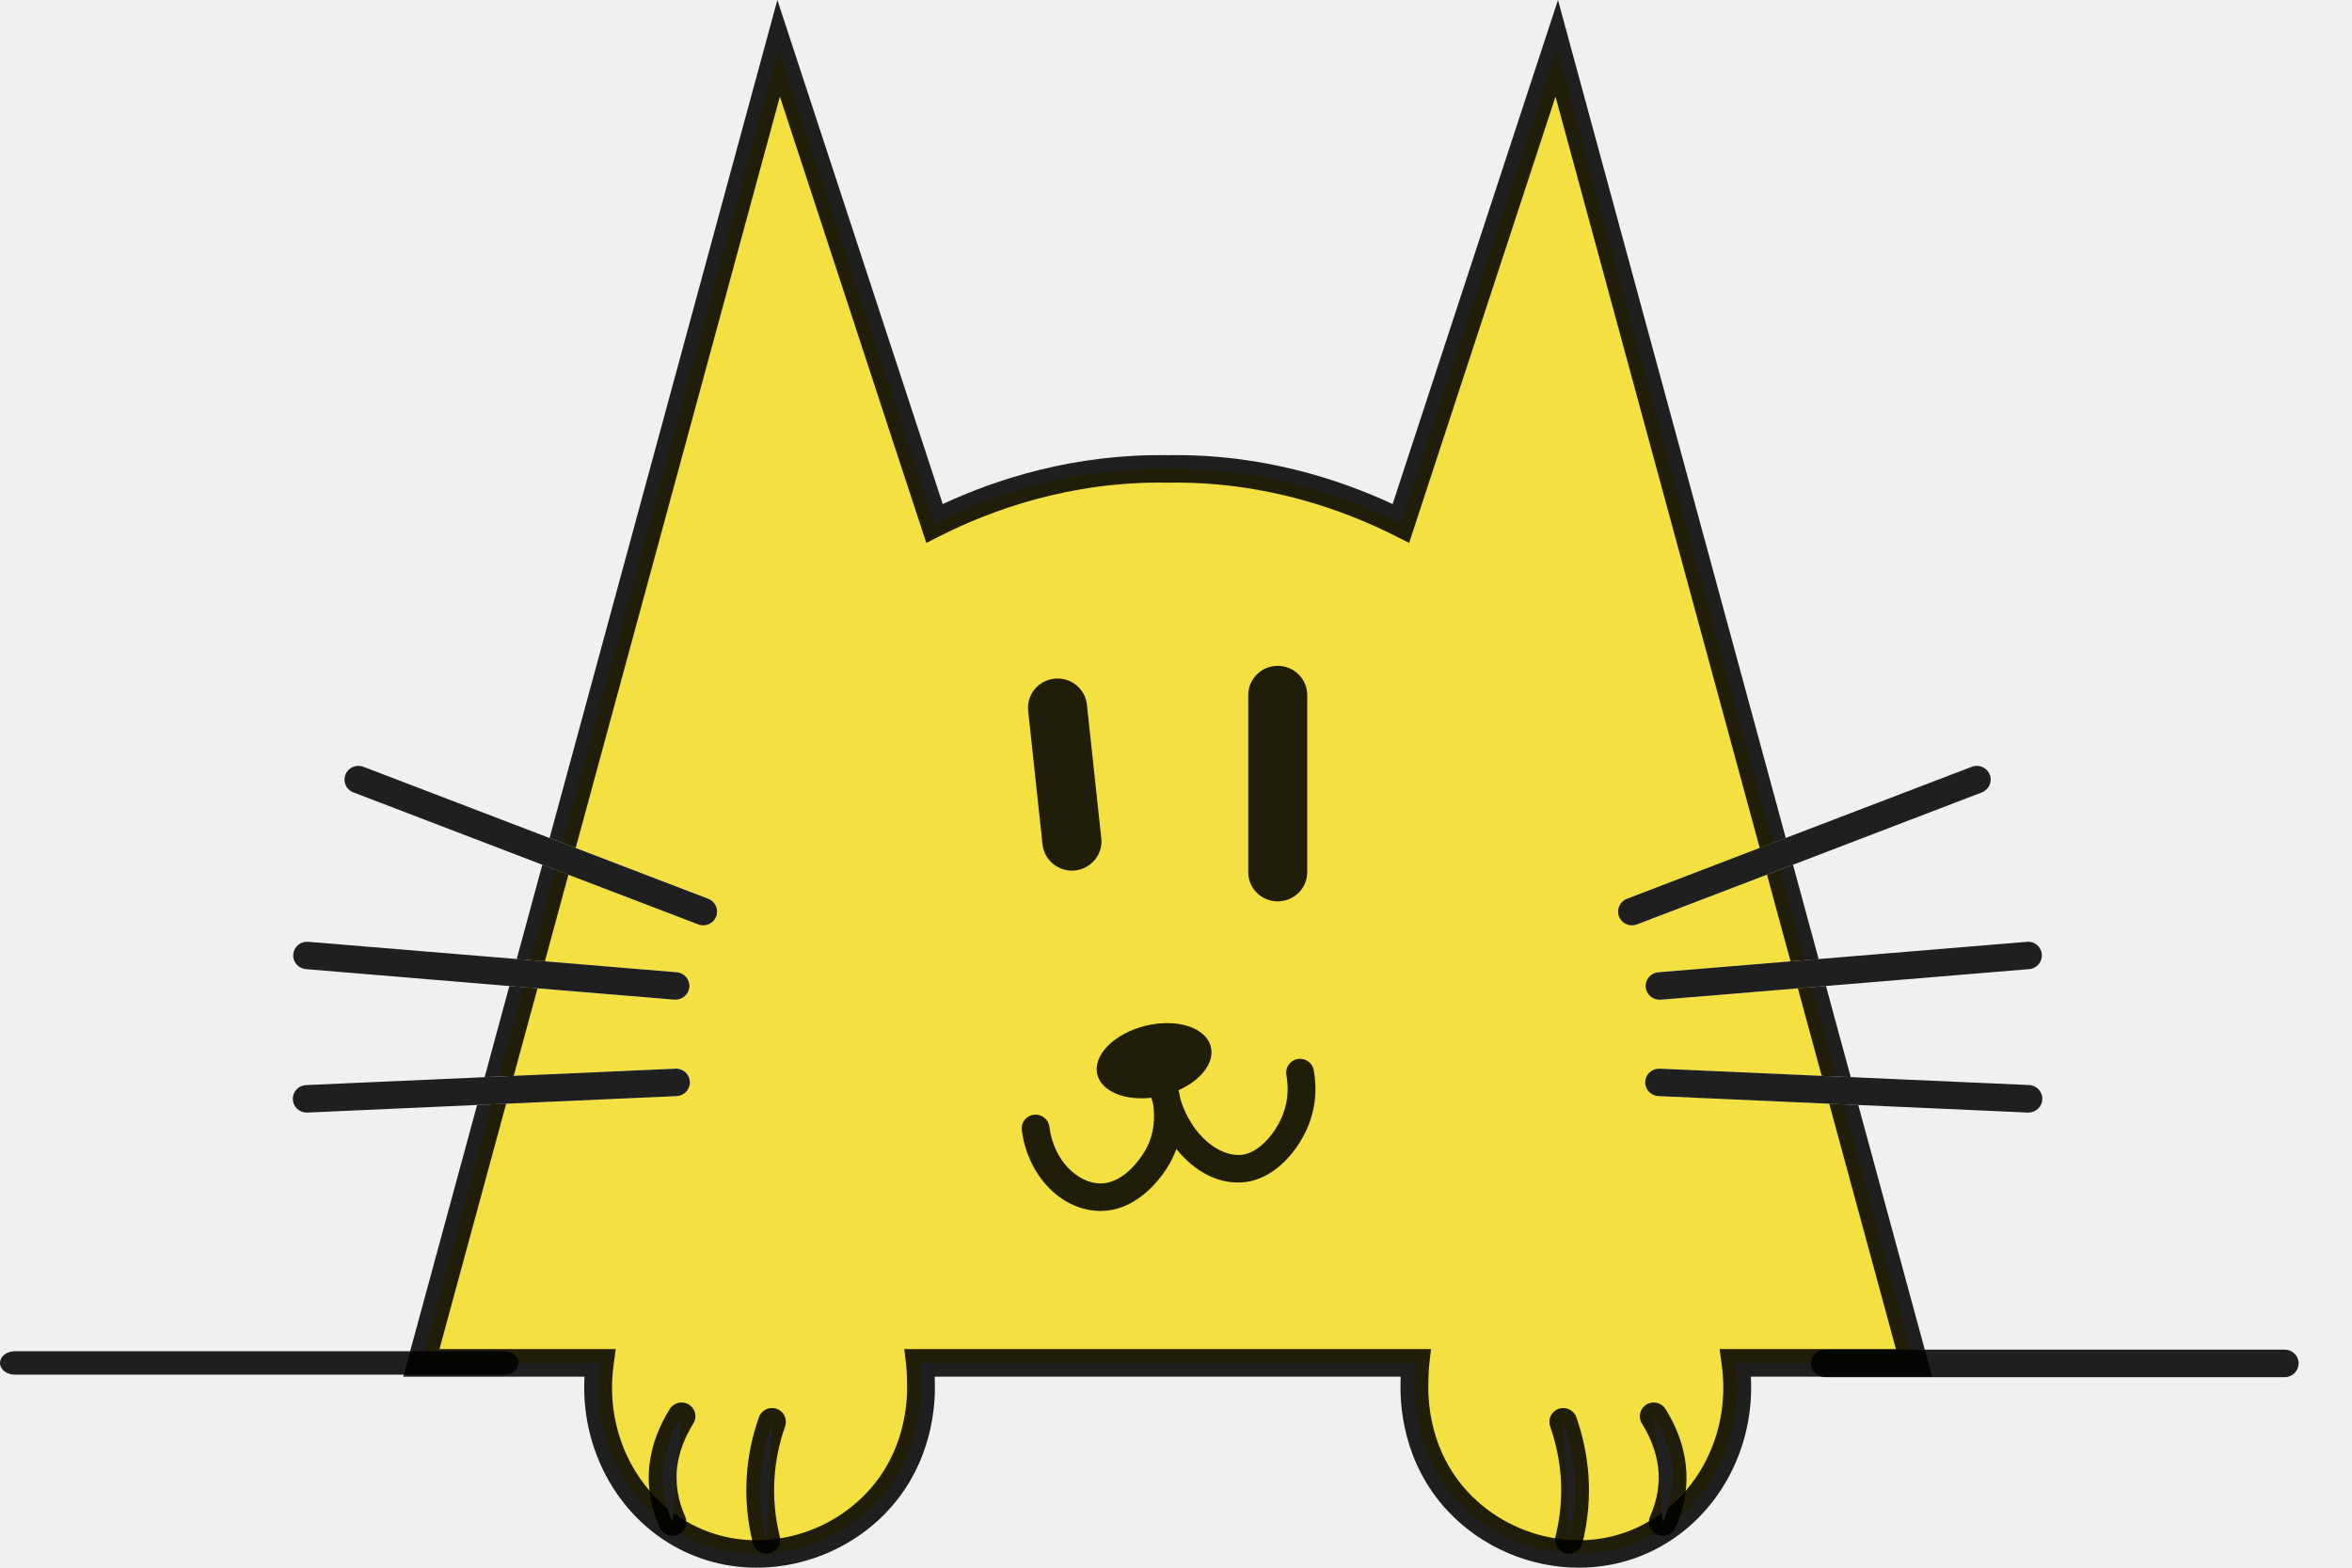
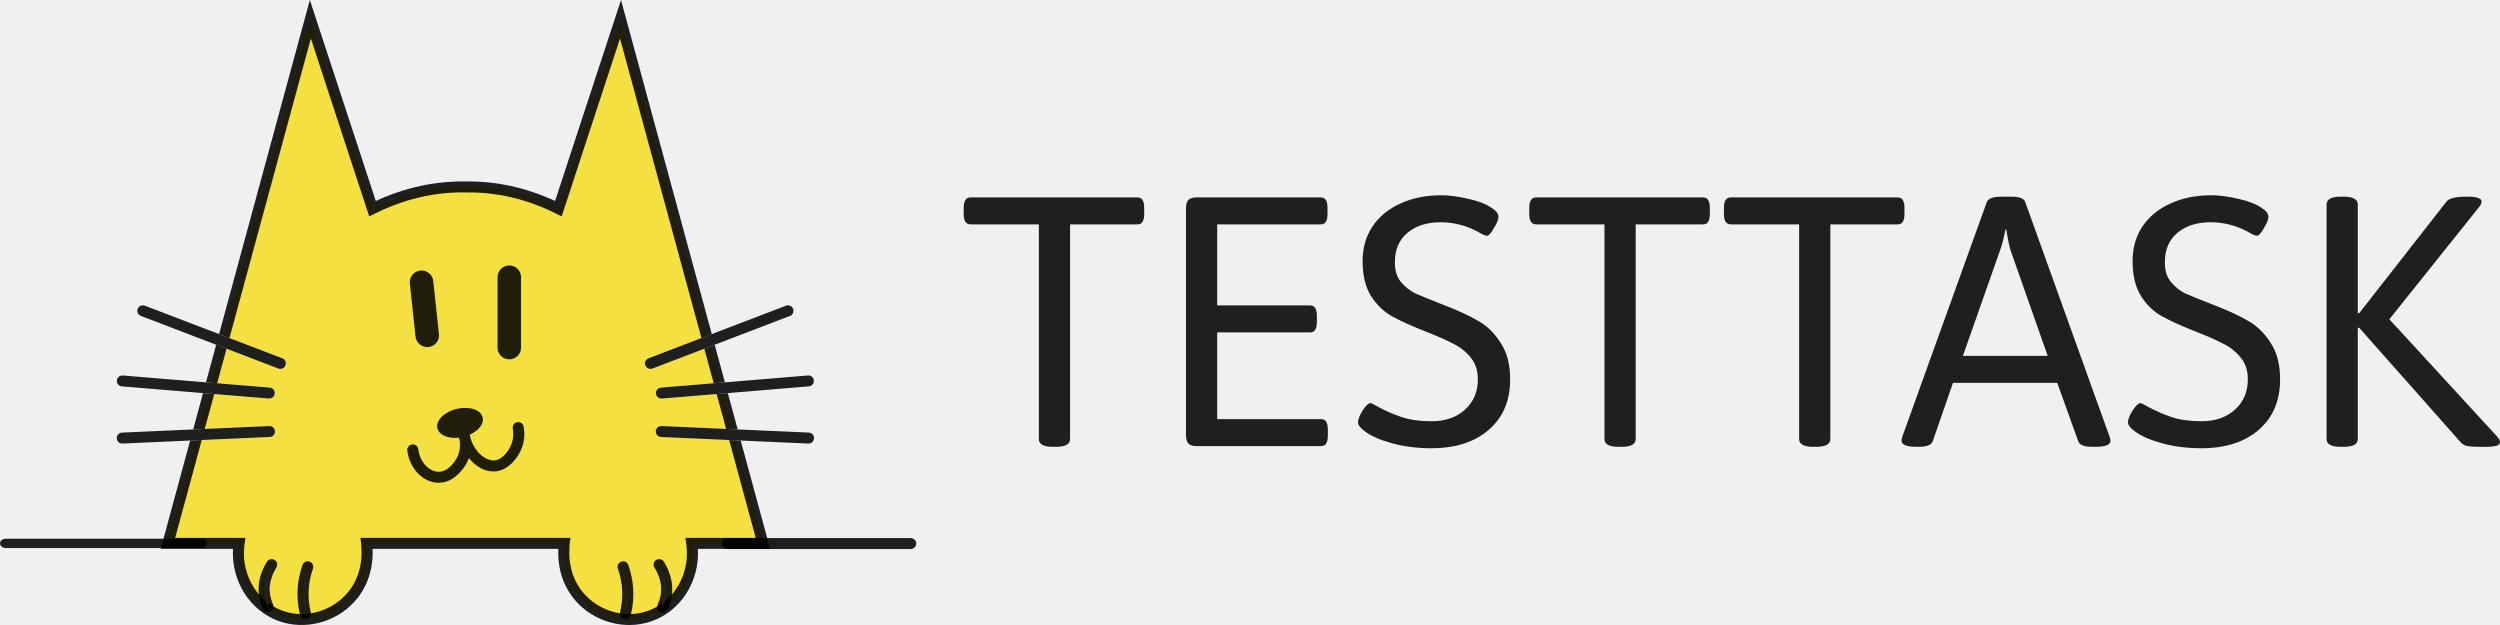
- <svg xmlns="http://www.w3.org/2000/svg" width="39" height="26" viewBox="0 0 39 26" fill="none">
+ <svg xmlns="http://www.w3.org/2000/svg" width="104" height="26" viewBox="0 0 104 26" fill="none">
  <path d="M28.779 22.604C28.917 23.598 28.541 24.547 27.859 25.142C27.733 25.254 27.596 25.352 27.45 25.437C27.317 25.512 27.179 25.577 27.033 25.628C26.701 25.745 26.356 25.789 26.017 25.767C26.007 25.767 25.998 25.767 25.989 25.765C25.305 25.716 24.647 25.406 24.181 24.91C23.425 24.106 23.447 23.108 23.456 22.899C23.456 22.799 23.46 22.701 23.472 22.604H15.254C15.266 22.701 15.27 22.799 15.27 22.899C15.279 23.108 15.301 24.106 14.545 24.91C14.079 25.406 13.421 25.716 12.737 25.765C12.728 25.767 12.719 25.767 12.709 25.767C12.37 25.789 12.024 25.745 11.693 25.628C11.547 25.577 11.409 25.512 11.276 25.437C11.13 25.352 10.993 25.254 10.867 25.144C10.866 25.144 10.866 25.142 10.866 25.142C10.185 24.546 9.809 23.598 9.947 22.604H6.987C7.006 22.531 7.027 22.457 7.047 22.384C7.415 21.028 7.783 19.672 8.152 18.316L8.393 18.305L11.221 18.179C11.349 18.174 11.447 18.067 11.441 17.942C11.435 17.815 11.331 17.717 11.2 17.724L8.519 17.843L8.278 17.854C8.412 17.36 8.546 16.866 8.68 16.372L8.913 16.392L11.184 16.58H11.204C11.322 16.58 11.424 16.49 11.433 16.371C11.443 16.246 11.35 16.135 11.223 16.125L9.035 15.944L8.802 15.924C8.938 15.424 9.073 14.923 9.209 14.424L9.426 14.507L11.58 15.331C11.607 15.342 11.636 15.347 11.663 15.347C11.755 15.347 11.843 15.291 11.877 15.201C11.923 15.084 11.864 14.952 11.746 14.906L9.547 14.063L9.33 13.982C10.524 9.588 11.718 5.194 12.912 0.802C13.774 3.428 14.635 6.055 15.496 8.68C16.104 8.375 17.52 7.749 19.355 7.777H19.371C21.206 7.749 22.622 8.375 23.23 8.68C24.091 6.055 24.952 3.428 25.814 0.802C27.008 5.194 28.202 9.588 29.396 13.982L29.179 14.063L26.98 14.906C26.861 14.952 26.802 15.084 26.848 15.201C26.883 15.291 26.971 15.347 27.063 15.347C27.09 15.347 27.118 15.342 27.146 15.331L29.3 14.507L29.517 14.424C29.652 14.923 29.788 15.424 29.924 15.924L29.69 15.944L27.502 16.125C27.376 16.135 27.281 16.246 27.292 16.371C27.302 16.49 27.403 16.58 27.521 16.58H27.54L29.812 16.392L30.046 16.372C30.18 16.866 30.314 17.36 30.448 17.854L30.207 17.843L27.524 17.724C27.394 17.72 27.29 17.815 27.284 17.942C27.278 18.067 27.377 18.174 27.504 18.179L30.333 18.305L30.574 18.316C30.943 19.672 31.311 21.028 31.679 22.384C31.699 22.457 31.72 22.531 31.739 22.604H28.779Z" fill="#F4E041" />
  <path d="M32.038 22.832L31.978 22.613L31.916 22.384L30.813 18.326L30.574 18.316L30.332 18.305L31.438 22.375H28.514L28.549 22.634C28.659 23.418 28.424 24.177 27.953 24.724C27.863 24.829 27.765 24.926 27.659 25.012C27.626 25.04 27.593 25.066 27.56 25.09C27.491 25.142 27.419 25.189 27.344 25.231C27.221 25.303 27.091 25.365 26.954 25.413C26.726 25.494 26.489 25.537 26.251 25.544C26.173 25.546 26.094 25.544 26.016 25.539C25.94 25.535 25.864 25.525 25.788 25.513C25.25 25.427 24.735 25.165 24.349 24.754C23.706 24.071 23.671 23.236 23.686 22.899C23.686 22.8 23.69 22.712 23.699 22.63L23.729 22.375H14.995L15.025 22.63C15.034 22.712 15.04 22.8 15.04 22.908C15.053 23.236 15.018 24.071 14.375 24.754C13.989 25.165 13.474 25.427 12.937 25.513C12.861 25.525 12.785 25.535 12.709 25.539C12.631 25.544 12.553 25.546 12.474 25.544C12.235 25.537 11.998 25.494 11.77 25.413C11.634 25.365 11.504 25.304 11.382 25.233H11.381C11.306 25.19 11.233 25.142 11.164 25.09C11.131 25.066 11.098 25.04 11.065 25.012C10.96 24.926 10.861 24.829 10.771 24.724C10.3 24.177 10.065 23.418 10.175 22.634L10.21 22.375H7.287L8.393 18.305L8.151 18.316L7.911 18.326L6.808 22.384L6.746 22.613L6.686 22.832H9.692C9.616 24.171 10.394 25.412 11.614 25.842C12.677 26.219 13.922 25.906 14.713 25.065C15.473 24.255 15.516 23.273 15.5 22.899C15.5 22.876 15.499 22.853 15.499 22.832H23.225V22.889C23.208 23.273 23.25 24.255 24.011 25.065C24.58 25.669 25.381 26 26.181 26C26.495 26 26.809 25.948 27.11 25.842C28.33 25.412 29.108 24.171 29.032 22.832H32.038ZM8.679 16.372L8.446 16.353L8.036 17.864L8.278 17.854L8.518 17.843L8.913 16.391L8.679 16.372ZM25.834 0L25.594 0.731C24.876 2.922 24.156 5.113 23.438 7.303L23.092 8.36C22.216 7.952 20.917 7.522 19.371 7.549H19.358C17.806 7.524 16.508 7.952 15.632 8.36L15.286 7.303C14.568 5.113 13.85 2.922 13.13 0.731L12.89 0L9.113 13.898L9.33 13.982L9.546 14.063L12.932 1.602C13.571 3.55 14.21 5.497 14.847 7.444L15.36 9.004L15.599 8.883C16.423 8.468 17.748 7.976 19.355 8.005H19.374C20.985 7.978 22.301 8.468 23.125 8.883L23.366 9.004L23.877 7.444C24.514 5.497 25.153 3.55 25.793 1.602L29.179 14.063L29.395 13.982L29.611 13.898L25.834 0ZM8.993 14.341L8.568 15.905L8.801 15.924L9.035 15.943L9.425 14.507L9.209 14.424L8.993 14.341ZM29.731 14.342L29.516 14.424L29.3 14.507L29.69 15.943L29.924 15.924L30.156 15.906L29.731 14.342ZM30.278 16.353L30.046 16.372L29.812 16.391L30.207 17.843L30.447 17.854L30.688 17.864L30.278 16.353Z" fill="black" fill-opacity="0.87" />
  <path d="M21.187 14.949C20.916 14.949 20.698 14.733 20.698 14.465V11.528C20.698 11.26 20.916 11.043 21.187 11.043C21.457 11.043 21.676 11.26 21.676 11.528V14.465C21.676 14.732 21.457 14.949 21.187 14.949Z" fill="black" fill-opacity="0.87" />
  <path d="M17.826 14.437C17.558 14.465 17.316 14.272 17.287 14.005L17.049 11.789C17.02 11.524 17.215 11.284 17.484 11.256C17.752 11.227 17.994 11.42 18.023 11.687L18.261 13.903C18.29 14.17 18.095 14.408 17.826 14.437Z" fill="black" fill-opacity="0.87" />
  <path d="M11.875 15.201C11.84 15.291 11.753 15.347 11.661 15.347C11.633 15.347 11.604 15.342 11.578 15.331L9.423 14.507L9.207 14.424L8.991 14.341L5.86 13.142C5.74 13.097 5.682 12.965 5.728 12.847C5.774 12.73 5.907 12.672 6.026 12.717L9.111 13.898L9.328 13.981L9.544 14.063L11.744 14.906C11.862 14.952 11.921 15.084 11.875 15.201Z" fill="black" fill-opacity="0.87" />
  <path d="M11.431 16.371C11.421 16.489 11.32 16.579 11.201 16.579H11.182L8.911 16.391L8.677 16.372L8.444 16.353L5.073 16.073C4.946 16.063 4.852 15.953 4.863 15.827C4.874 15.702 4.983 15.608 5.112 15.62L8.566 15.905L8.799 15.924L9.033 15.943L11.221 16.125C11.348 16.135 11.441 16.245 11.431 16.371Z" fill="black" fill-opacity="0.87" />
  <path d="M11.439 17.942C11.445 18.068 11.347 18.174 11.219 18.179L8.391 18.305L8.15 18.316L7.909 18.326L5.095 18.452H5.085C4.963 18.452 4.86 18.356 4.856 18.234C4.85 18.108 4.948 18.002 5.074 17.996L8.035 17.865L8.276 17.855L8.517 17.843L11.199 17.724C11.329 17.718 11.433 17.816 11.439 17.942Z" fill="black" fill-opacity="0.87" />
  <path d="M32.862 13.142L29.73 14.342L29.515 14.424L29.298 14.507L27.144 15.331C27.116 15.342 27.088 15.347 27.061 15.347C26.969 15.347 26.881 15.291 26.846 15.201C26.8 15.084 26.859 14.952 26.978 14.906L29.177 14.063L29.394 13.981L29.609 13.898L32.696 12.717C32.813 12.672 32.948 12.73 32.994 12.847C33.039 12.965 32.98 13.097 32.862 13.142Z" fill="black" fill-opacity="0.87" />
  <path d="M33.857 15.827C33.867 15.953 33.773 16.063 33.646 16.073L30.275 16.353L30.043 16.372L29.809 16.392L27.537 16.58H27.517C27.4 16.58 27.299 16.49 27.288 16.371C27.278 16.246 27.372 16.135 27.499 16.125L29.687 15.944L29.921 15.924L30.153 15.906L33.608 15.62C33.735 15.607 33.846 15.702 33.857 15.827Z" fill="black" fill-opacity="0.87" />
  <path d="M33.865 18.234C33.859 18.356 33.758 18.452 33.635 18.452H33.624L30.811 18.326L30.571 18.316L30.329 18.305L27.5 18.179C27.374 18.173 27.275 18.067 27.28 17.942C27.286 17.815 27.391 17.72 27.521 17.724L30.204 17.843L30.445 17.854L30.685 17.864L33.645 17.995C33.773 18.001 33.871 18.107 33.865 18.234Z" fill="black" fill-opacity="0.87" />
  <path d="M25.921 23.58C26.009 23.83 26.085 24.136 26.109 24.486C26.138 24.898 26.086 25.256 26.015 25.539L25.921 23.58Z" fill="white" />
  <path d="M26.015 25.767C25.997 25.767 25.979 25.765 25.96 25.76C25.837 25.731 25.761 25.606 25.792 25.485C25.873 25.16 25.903 24.829 25.88 24.502C25.86 24.218 25.8 23.933 25.704 23.655C25.662 23.536 25.726 23.406 25.846 23.365C25.967 23.324 26.097 23.387 26.139 23.506C26.249 23.822 26.316 24.147 26.339 24.471C26.365 24.846 26.331 25.223 26.239 25.595C26.212 25.698 26.118 25.767 26.015 25.767Z" fill="black" fill-opacity="0.87" />
  <path d="M27.422 23.489C27.563 23.714 27.686 23.987 27.724 24.301C27.77 24.669 27.687 24.99 27.572 25.245L27.422 23.489Z" fill="white" />
  <path d="M27.572 25.472C27.541 25.472 27.51 25.465 27.479 25.452C27.362 25.401 27.309 25.267 27.361 25.151C27.483 24.878 27.527 24.601 27.493 24.327C27.463 24.088 27.374 23.846 27.225 23.608C27.159 23.501 27.192 23.36 27.3 23.294C27.408 23.228 27.55 23.261 27.617 23.368C27.801 23.663 27.912 23.967 27.95 24.273C27.994 24.628 27.938 24.986 27.782 25.336C27.744 25.422 27.66 25.472 27.572 25.472Z" fill="black" fill-opacity="0.87" />
  <path d="M12.803 23.58C12.715 23.83 12.639 24.136 12.615 24.486C12.586 24.898 12.638 25.256 12.709 25.539L12.803 23.58Z" fill="white" />
  <path d="M12.707 25.767C12.604 25.767 12.51 25.698 12.484 25.594C12.392 25.224 12.357 24.845 12.384 24.47C12.405 24.145 12.473 23.821 12.584 23.505C12.625 23.387 12.757 23.323 12.876 23.364C12.996 23.405 13.06 23.535 13.019 23.654C12.922 23.932 12.862 24.216 12.843 24.501C12.82 24.828 12.85 25.159 12.93 25.483C12.96 25.605 12.886 25.73 12.762 25.759C12.744 25.765 12.726 25.767 12.707 25.767Z" fill="black" fill-opacity="0.87" />
  <path d="M11.302 23.489C11.161 23.714 11.039 23.987 11 24.301C10.954 24.669 11.037 24.99 11.152 25.245L11.302 23.489Z" fill="white" />
  <path d="M11.151 25.472C11.062 25.472 10.978 25.421 10.94 25.336C10.785 24.987 10.727 24.629 10.772 24.273C10.81 23.967 10.922 23.664 11.106 23.368C11.173 23.261 11.314 23.228 11.422 23.294C11.531 23.36 11.564 23.501 11.497 23.608C11.349 23.845 11.259 24.088 11.229 24.327C11.196 24.601 11.239 24.878 11.361 25.151C11.413 25.267 11.36 25.401 11.244 25.452C11.213 25.466 11.182 25.472 11.151 25.472Z" fill="black" fill-opacity="0.87" />
  <path d="M8.355 22.799H0.245C0.11 22.799 0 22.711 0 22.605C0 22.498 0.11 22.41 0.245 22.41H8.355C8.49 22.41 8.6 22.498 8.6 22.605C8.6 22.711 8.49 22.799 8.355 22.799Z" fill="black" fill-opacity="0.87" />
  <path d="M37.885 22.84H30.259C30.133 22.84 30.029 22.737 30.029 22.611C30.029 22.486 30.133 22.384 30.259 22.384H37.885C38.011 22.384 38.115 22.486 38.115 22.611C38.115 22.737 38.012 22.84 37.885 22.84Z" fill="black" fill-opacity="0.87" />
  <path d="M21.704 18.644C21.539 19.071 21.155 19.532 20.669 19.602C20.219 19.665 19.804 19.426 19.506 19.056C19.477 19.134 19.442 19.215 19.396 19.296C19.321 19.429 18.919 20.083 18.249 20.083H18.231C17.593 20.072 17.04 19.496 16.943 18.742C16.928 18.617 17.017 18.503 17.143 18.488C17.268 18.472 17.385 18.561 17.4 18.685C17.474 19.267 17.884 19.621 18.239 19.627H18.248C18.671 19.627 18.962 19.131 18.994 19.074C19.153 18.791 19.149 18.502 19.121 18.311C19.11 18.276 19.101 18.241 19.092 18.206C18.649 18.257 18.267 18.103 18.196 17.822C18.117 17.503 18.473 17.141 18.992 17.013C19.512 16.885 19.998 17.04 20.077 17.36C20.144 17.623 19.915 17.915 19.542 18.081C19.553 18.123 19.564 18.174 19.573 18.228C19.759 18.842 20.236 19.201 20.604 19.151C20.89 19.109 21.158 18.782 21.274 18.481C21.373 18.226 21.359 17.985 21.33 17.829C21.309 17.705 21.391 17.586 21.516 17.564C21.642 17.542 21.761 17.624 21.784 17.747C21.823 17.962 21.841 18.29 21.704 18.644Z" fill="black" fill-opacity="0.87" />
+   <path d="M43.807 18.588C43.414 18.588 43.217 18.48 43.217 18.263V9.335H40.384C40.286 9.335 40.212 9.301 40.163 9.232C40.114 9.163 40.089 9.049 40.089 8.892V8.655C40.089 8.498 40.114 8.384 40.163 8.315C40.212 8.246 40.286 8.212 40.384 8.212H47.304C47.412 8.212 47.486 8.246 47.525 8.315C47.574 8.384 47.599 8.498 47.599 8.655V8.892C47.599 9.049 47.574 9.163 47.525 9.232C47.486 9.301 47.412 9.335 47.304 9.335H44.515V18.263C44.515 18.48 44.319 18.588 43.925 18.588H43.807ZM49.78 18.558C49.623 18.558 49.51 18.524 49.441 18.455C49.372 18.386 49.337 18.273 49.337 18.115V8.655C49.337 8.498 49.372 8.384 49.441 8.315C49.51 8.246 49.623 8.212 49.78 8.212H54.929C55.038 8.212 55.111 8.246 55.151 8.315C55.2 8.384 55.225 8.498 55.225 8.655V8.892C55.225 9.049 55.2 9.163 55.151 9.232C55.111 9.301 55.038 9.335 54.929 9.335H50.636V12.705H54.487C54.595 12.705 54.669 12.74 54.708 12.809C54.757 12.878 54.782 12.991 54.782 13.149V13.385C54.782 13.543 54.757 13.656 54.708 13.725C54.669 13.794 54.595 13.829 54.487 13.829H50.636V17.435H54.944C55.052 17.435 55.126 17.47 55.166 17.538C55.215 17.608 55.239 17.721 55.239 17.878V18.115C55.239 18.273 55.215 18.386 55.166 18.455C55.126 18.524 55.052 18.558 54.944 18.558H49.78ZM59.546 18.647C58.956 18.647 58.41 18.578 57.908 18.44C57.407 18.302 57.028 18.135 56.772 17.938C56.585 17.8 56.492 17.677 56.492 17.568C56.492 17.45 56.556 17.287 56.684 17.08C56.821 16.873 56.93 16.77 57.008 16.77C57.048 16.77 57.151 16.819 57.318 16.918C57.623 17.085 57.948 17.228 58.292 17.346C58.646 17.465 59.064 17.524 59.546 17.524C60.117 17.524 60.579 17.366 60.933 17.051C61.297 16.726 61.479 16.302 61.479 15.78C61.479 15.415 61.381 15.114 61.184 14.878C60.987 14.632 60.746 14.44 60.461 14.302C60.185 14.154 59.782 13.976 59.251 13.769C58.681 13.543 58.228 13.336 57.894 13.149C57.559 12.961 57.274 12.685 57.038 12.321C56.802 11.946 56.684 11.459 56.684 10.857C56.684 10.325 56.817 9.852 57.082 9.439C57.358 9.025 57.741 8.704 58.233 8.478C58.735 8.241 59.31 8.123 59.959 8.123C60.294 8.123 60.667 8.172 61.081 8.271C61.494 8.36 61.813 8.483 62.04 8.64C62.236 8.759 62.335 8.887 62.335 9.025C62.335 9.133 62.271 9.291 62.143 9.498C62.025 9.705 61.931 9.808 61.863 9.808C61.813 9.808 61.74 9.783 61.641 9.734C61.553 9.685 61.494 9.65 61.464 9.631C60.972 9.374 60.461 9.246 59.93 9.246C59.359 9.246 58.897 9.394 58.543 9.69C58.199 9.985 58.026 10.394 58.026 10.917C58.026 11.252 58.11 11.523 58.277 11.73C58.454 11.937 58.651 12.094 58.867 12.203C59.094 12.301 59.482 12.459 60.033 12.676C60.623 12.902 61.105 13.124 61.479 13.341C61.853 13.548 62.167 13.853 62.423 14.257C62.689 14.651 62.822 15.159 62.822 15.78C62.822 16.666 62.527 17.366 61.936 17.878C61.346 18.391 60.55 18.647 59.546 18.647ZM67.337 18.588C66.943 18.588 66.746 18.48 66.746 18.263V9.335H63.913C63.815 9.335 63.741 9.301 63.692 9.232C63.643 9.163 63.618 9.049 63.618 8.892V8.655C63.618 8.498 63.643 8.384 63.692 8.315C63.741 8.246 63.815 8.212 63.913 8.212H70.833C70.942 8.212 71.015 8.246 71.055 8.315C71.104 8.384 71.129 8.498 71.129 8.655V8.892C71.129 9.049 71.104 9.163 71.055 9.232C71.015 9.301 70.942 9.335 70.833 9.335H68.045V18.263C68.045 18.48 67.848 18.588 67.455 18.588H67.337ZM75.434 18.588C75.041 18.588 74.844 18.48 74.844 18.263V9.335H72.011C71.913 9.335 71.839 9.301 71.79 9.232C71.741 9.163 71.716 9.049 71.716 8.892V8.655C71.716 8.498 71.741 8.384 71.79 8.315C71.839 8.246 71.913 8.212 72.011 8.212H78.931C79.039 8.212 79.113 8.246 79.152 8.315C79.202 8.384 79.226 8.498 79.226 8.655V8.892C79.226 9.049 79.202 9.163 79.152 9.232C79.113 9.301 79.039 9.335 78.931 9.335H76.142V18.263C76.142 18.48 75.946 18.588 75.552 18.588H75.434ZM79.739 18.588C79.317 18.588 79.105 18.504 79.105 18.337C79.105 18.287 79.12 18.218 79.149 18.13L82.646 8.419C82.705 8.261 82.902 8.182 83.236 8.182H83.664C84.018 8.182 84.215 8.261 84.254 8.419L87.751 18.145C87.781 18.213 87.795 18.278 87.795 18.337C87.795 18.504 87.584 18.588 87.161 18.588H87.043C86.699 18.588 86.502 18.509 86.453 18.352L85.582 15.927H81.244L80.403 18.352C80.354 18.509 80.158 18.588 79.813 18.588H79.739ZM85.184 14.804L83.635 10.399C83.585 10.242 83.526 9.956 83.458 9.542H83.428C83.349 9.936 83.276 10.222 83.207 10.399L81.657 14.804H85.184ZM91.577 18.647C90.987 18.647 90.441 18.578 89.939 18.44C89.438 18.302 89.059 18.135 88.803 17.938C88.616 17.8 88.523 17.677 88.523 17.568C88.523 17.45 88.587 17.287 88.715 17.08C88.852 16.873 88.96 16.77 89.039 16.77C89.078 16.77 89.182 16.819 89.349 16.918C89.654 17.085 89.978 17.228 90.323 17.346C90.677 17.465 91.095 17.524 91.577 17.524C92.147 17.524 92.61 17.366 92.964 17.051C93.328 16.726 93.51 16.302 93.51 15.78C93.51 15.415 93.411 15.114 93.215 14.878C93.018 14.632 92.777 14.44 92.492 14.302C92.216 14.154 91.813 13.976 91.282 13.769C90.711 13.543 90.259 13.336 89.924 13.149C89.59 12.961 89.305 12.685 89.069 12.321C88.832 11.946 88.715 11.459 88.715 10.857C88.715 10.325 88.847 9.852 89.113 9.439C89.388 9.025 89.772 8.704 90.264 8.478C90.765 8.241 91.341 8.123 91.99 8.123C92.324 8.123 92.698 8.172 93.111 8.271C93.525 8.36 93.844 8.483 94.07 8.64C94.267 8.759 94.365 8.887 94.365 9.025C94.365 9.133 94.302 9.291 94.174 9.498C94.056 9.705 93.962 9.808 93.893 9.808C93.844 9.808 93.77 9.783 93.672 9.734C93.584 9.685 93.525 9.65 93.495 9.631C93.003 9.374 92.492 9.246 91.96 9.246C91.39 9.246 90.928 9.394 90.574 9.69C90.229 9.985 90.057 10.394 90.057 10.917C90.057 11.252 90.141 11.523 90.308 11.73C90.485 11.937 90.682 12.094 90.898 12.203C91.124 12.301 91.513 12.459 92.064 12.676C92.654 12.902 93.136 13.124 93.51 13.341C93.883 13.548 94.198 13.853 94.454 14.257C94.72 14.651 94.852 15.159 94.852 15.78C94.852 16.666 94.557 17.366 93.967 17.878C93.377 18.391 92.58 18.647 91.577 18.647ZM97.375 18.588C96.982 18.588 96.785 18.48 96.785 18.263V8.507C96.785 8.291 96.982 8.182 97.375 8.182H97.493C97.887 8.182 98.084 8.291 98.084 8.507V13.03H98.143L101.772 8.389C101.88 8.251 102.146 8.182 102.569 8.182H102.717C102.884 8.182 103.012 8.202 103.1 8.241C103.189 8.271 103.233 8.315 103.233 8.374C103.233 8.463 103.184 8.562 103.085 8.67L99.397 13.282L103.867 18.145C103.956 18.243 104 18.322 104 18.381C104 18.46 103.951 18.514 103.853 18.544C103.754 18.573 103.587 18.588 103.351 18.588H103.174C102.958 18.588 102.785 18.578 102.658 18.558C102.54 18.539 102.441 18.485 102.362 18.396L98.143 13.636H98.084V18.263C98.084 18.48 97.887 18.588 97.493 18.588H97.375Z" fill="black" fill-opacity="0.87" />
</svg>
